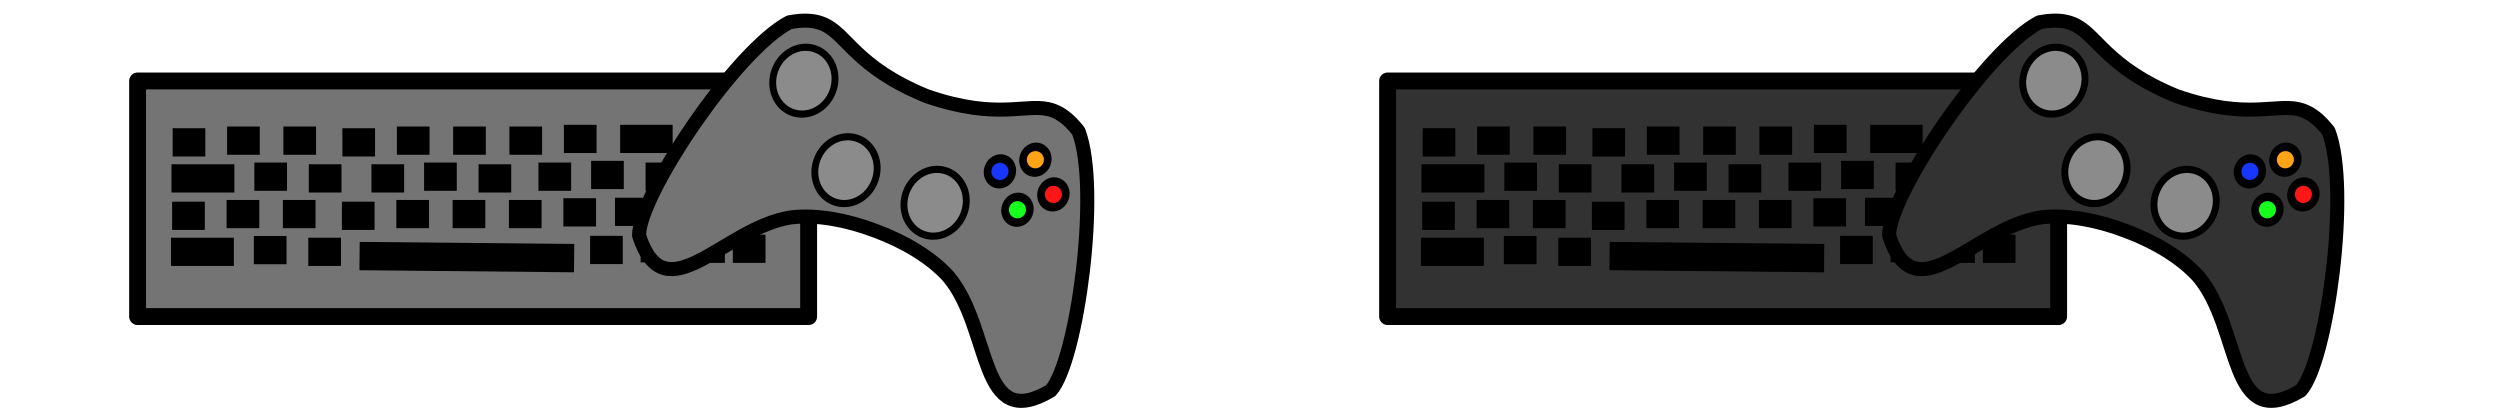
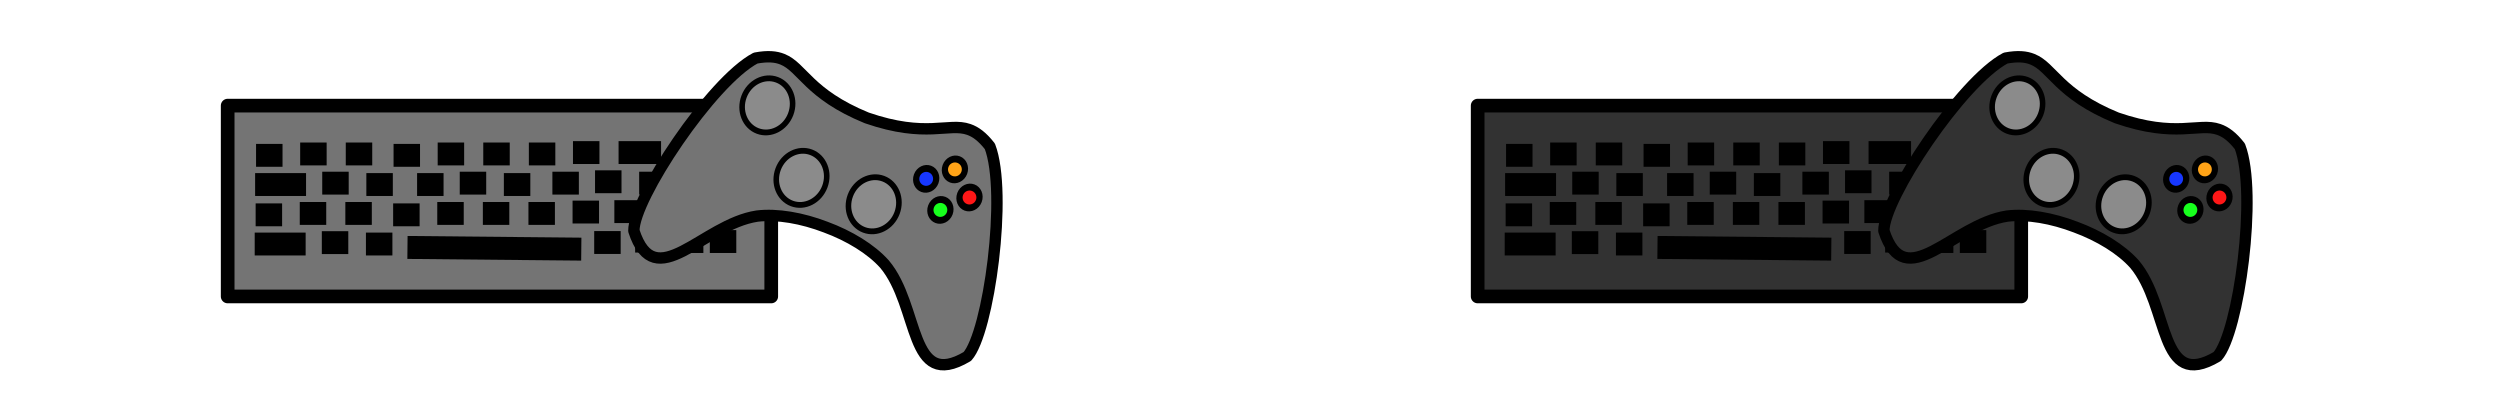
<svg xmlns="http://www.w3.org/2000/svg" version="1.1" id="svg2" height="50" width="300">
  <defs id="defs4" />
  <g transform="translate(21.34928,-996.9767)" id="layer1">
-     <g id="g3427" transform="translate(160.5,-6)">
+     <g id="g3427" transform="matrix(0.8100468,0,0,0.8100468,168.3944,189.3224)">
      <rect ry="0" y="1012.693" x="-15.336" height="28.27" width="80.523" id="rect3016" style="fill:#323232;fill-opacity:1;stroke:#000000;stroke-width:2.027;stroke-linejoin:round;stroke-miterlimit:4;stroke-opacity:1;stroke-dasharray:none" />
      <path id="path3786" d="m 11.299,1033.703 25.75,0.25" style="fill:none;stroke:#000000;stroke-width:3.4;stroke-linecap:butt;stroke-linejoin:miter;stroke-miterlimit:4;stroke-opacity:1;stroke-dasharray:none" />
      <path id="path3788" d="m -11.131,1020.059 3.921,0" style="fill:none;stroke:#000000;stroke-width:3.389px;stroke-linecap:butt;stroke-linejoin:miter;stroke-opacity:1" />
      <path id="path3788-8" d="m -11.271,1024.384 7.546,0" style="fill:none;stroke:#000000;stroke-width:3.389px;stroke-linecap:butt;stroke-linejoin:miter;stroke-opacity:1" />
      <path id="path3788-86" d="m -4.596,1019.854 3.921,0" style="fill:none;stroke:#000000;stroke-width:3.389px;stroke-linecap:butt;stroke-linejoin:miter;stroke-opacity:1" />
      <path id="path3788-0" d="m -1.328,1024.178 3.921,0" style="fill:none;stroke:#000000;stroke-width:3.389px;stroke-linecap:butt;stroke-linejoin:miter;stroke-opacity:1" />
      <path id="path3788-8-1" d="m 2.158,1019.854 3.921,0" style="fill:none;stroke:#000000;stroke-width:3.389px;stroke-linecap:butt;stroke-linejoin:miter;stroke-opacity:1" />
      <path id="path3788-86-6" d="m 5.208,1024.384 3.921,0" style="fill:none;stroke:#000000;stroke-width:3.389px;stroke-linecap:butt;stroke-linejoin:miter;stroke-opacity:1" />
      <path id="path3788-81" d="m 9.238,1020.059 3.921,0" style="fill:none;stroke:#000000;stroke-width:3.389px;stroke-linecap:butt;stroke-linejoin:miter;stroke-opacity:1" />
      <path id="path3788-8-4" d="m 12.724,1024.384 3.921,0" style="fill:none;stroke:#000000;stroke-width:3.389px;stroke-linecap:butt;stroke-linejoin:miter;stroke-opacity:1" />
      <path id="path3788-86-62" d="m 15.774,1019.854 3.921,0" style="fill:none;stroke:#000000;stroke-width:3.389px;stroke-linecap:butt;stroke-linejoin:miter;stroke-opacity:1" />
      <path id="path3788-0-7" d="m 19.042,1024.178 3.921,0" style="fill:none;stroke:#000000;stroke-width:3.389px;stroke-linecap:butt;stroke-linejoin:miter;stroke-opacity:1" />
      <path id="path3788-8-1-2" d="m 22.528,1019.854 3.921,0" style="fill:none;stroke:#000000;stroke-width:3.389px;stroke-linecap:butt;stroke-linejoin:miter;stroke-opacity:1" />
      <path id="path3788-86-6-2" d="m 25.578,1024.384 3.921,0" style="fill:none;stroke:#000000;stroke-width:3.389px;stroke-linecap:butt;stroke-linejoin:miter;stroke-opacity:1" />
      <path id="path3788-81-5" d="m 29.281,1019.854 3.921,0" style="fill:none;stroke:#000000;stroke-width:3.389px;stroke-linecap:butt;stroke-linejoin:miter;stroke-opacity:1" />
      <path id="path3788-8-4-9" d="m 32.767,1024.178 3.921,0" style="fill:none;stroke:#000000;stroke-width:3.389px;stroke-linecap:butt;stroke-linejoin:miter;stroke-opacity:1" />
      <path id="path3788-86-62-6" d="m 35.817,1019.648 3.921,0" style="fill:none;stroke:#000000;stroke-width:3.389px;stroke-linecap:butt;stroke-linejoin:miter;stroke-opacity:1" />
      <path id="path3788-0-7-6" d="m 39.085,1023.972 3.921,0" style="fill:none;stroke:#000000;stroke-width:3.389px;stroke-linecap:butt;stroke-linejoin:miter;stroke-opacity:1" />
      <path id="path3788-8-1-2-3" d="m 42.571,1019.648 6.296,0" style="fill:none;stroke:#000000;stroke-width:3.389px;stroke-linecap:butt;stroke-linejoin:miter;stroke-opacity:1" />
      <path id="path3788-86-6-2-1" d="m 45.621,1024.178 3.921,0" style="fill:none;stroke:#000000;stroke-width:3.389px;stroke-linecap:butt;stroke-linejoin:miter;stroke-opacity:1" />
      <path id="path3788-8-8" d="m 51.651,1019.703 7.859,0" style="fill:none;stroke:#000000;stroke-width:3.389px;stroke-linecap:butt;stroke-linejoin:miter;stroke-opacity:1" />
      <path id="path3788-8-8-8" d="m 51.964,1024.141 5.921,-0.062 -0.023,4.312 -2.062,6e-4 0,-3.937" style="fill:none;stroke:#000000;stroke-width:3.389px;stroke-linecap:butt;stroke-linejoin:miter;stroke-opacity:1" />
      <path id="path3788-5" d="m -11.193,1028.872 3.921,0" style="fill:none;stroke:#000000;stroke-width:3.389px;stroke-linecap:butt;stroke-linejoin:miter;stroke-opacity:1" />
      <path id="path3788-8-12" d="m -11.332,1033.196 7.546,0" style="fill:none;stroke:#000000;stroke-width:3.389px;stroke-linecap:butt;stroke-linejoin:miter;stroke-opacity:1" />
      <path id="path3788-86-9" d="m -4.657,1028.666 3.921,0" style="fill:none;stroke:#000000;stroke-width:3.389px;stroke-linecap:butt;stroke-linejoin:miter;stroke-opacity:1" />
      <path id="path3788-0-2" d="m -1.389,1032.99 3.921,0" style="fill:none;stroke:#000000;stroke-width:3.389px;stroke-linecap:butt;stroke-linejoin:miter;stroke-opacity:1" />
      <path id="path3788-8-1-3" d="m 2.096,1028.666 3.921,0" style="fill:none;stroke:#000000;stroke-width:3.389px;stroke-linecap:butt;stroke-linejoin:miter;stroke-opacity:1" />
      <path id="path3788-86-6-0" d="m 5.146,1033.196 3.921,0" style="fill:none;stroke:#000000;stroke-width:3.389px;stroke-linecap:butt;stroke-linejoin:miter;stroke-opacity:1" />
      <path id="path3788-81-8" d="m 9.177,1028.872 3.921,0" style="fill:none;stroke:#000000;stroke-width:3.389px;stroke-linecap:butt;stroke-linejoin:miter;stroke-opacity:1" />
      <path id="path3788-86-62-8" d="m 15.713,1028.666 3.921,0" style="fill:none;stroke:#000000;stroke-width:3.389px;stroke-linecap:butt;stroke-linejoin:miter;stroke-opacity:1" />
      <path id="path3788-8-1-2-6" d="m 22.466,1028.666 3.921,0" style="fill:none;stroke:#000000;stroke-width:3.389px;stroke-linecap:butt;stroke-linejoin:miter;stroke-opacity:1" />
      <path id="path3788-81-5-6" d="m 29.22,1028.666 3.921,0" style="fill:none;stroke:#000000;stroke-width:3.389px;stroke-linecap:butt;stroke-linejoin:miter;stroke-opacity:1" />
      <path id="path3788-86-62-6-7" d="m 35.756,1028.46 3.921,0" style="fill:none;stroke:#000000;stroke-width:3.389px;stroke-linecap:butt;stroke-linejoin:miter;stroke-opacity:1" />
      <path id="path3788-0-7-6-2" d="m 38.961,1032.972 3.921,0" style="fill:none;stroke:#000000;stroke-width:3.389px;stroke-linecap:butt;stroke-linejoin:miter;stroke-opacity:1" />
      <path id="path3788-8-1-2-3-7" d="m 41.947,1028.397 3.921,0" style="fill:none;stroke:#000000;stroke-width:3.389px;stroke-linecap:butt;stroke-linejoin:miter;stroke-opacity:1" />
      <path id="path3788-86-6-2-1-1" d="m 45.026,1032.766 3.921,0" style="fill:none;stroke:#000000;stroke-width:3.389px;stroke-linecap:butt;stroke-linejoin:miter;stroke-opacity:1" />
      <path id="path3788-86-6-2-1-1-2" d="m 47.714,1028.266 3.921,0" style="fill:none;stroke:#000000;stroke-width:3.389px;stroke-linecap:butt;stroke-linejoin:miter;stroke-opacity:1" />
      <path id="path3788-0-7-6-2-6" d="m 51.214,1032.828 3.921,0" style="fill:none;stroke:#000000;stroke-width:3.389px;stroke-linecap:butt;stroke-linejoin:miter;stroke-opacity:1" />
      <path id="path3788-0-7-6-2-6-0" d="m 56.089,1032.828 3.921,0" style="fill:none;stroke:#000000;stroke-width:3.389px;stroke-linecap:butt;stroke-linejoin:miter;stroke-opacity:1" />
    </g>
-     <g id="g3417" transform="matrix(0.9358033,0.3525225,-0.3525225,0.9358033,574.1236,51.2436)">
+     <g id="g3417" transform="matrix(0.7580445,0.2855597,-0.2855597,0.7580445,503.4488,235.6924)">
      <path id="path4279" d="m 34.721,1032.997 c 7.153,4.003 9.967,16.426 16.313,8.482 1.73,-4.394 -2.938,-24.781 -7.849,-30.307 -1.571,-0.953 -2.732,-1.267 -3.796,-1.242 -3.191,0.072 -5.413,3.466 -14.748,3.727 -9.335,-0.261 -11.557,-3.655 -14.748,-3.727 -1.064,-0.024 -2.225,0.29 -3.796,1.242 -4.911,5.526 -9.579,25.913 -7.849,30.307 6.345,7.945 9.16,-4.478 16.313,-8.482 2.665,-1.389 6.368,-2.077 10.08,-2.053 3.712,-0.024 7.415,0.664 10.08,2.053 z" style="fill:#323232;fill-opacity:1;stroke:#000000;stroke-width:1.685px;stroke-linecap:butt;stroke-linejoin:round;stroke-opacity:1" />
      <path transform="matrix(1.641517,0,0,1.728724,-18.42298,978.488)" d="m 19.688,22.344 c 0,1.294 -1.007,2.344 -2.25,2.344 -1.243,0 -2.25,-1.049 -2.25,-2.344 0,-1.294 1.007,-2.344 2.25,-2.344 1.243,0 2.25,1.049 2.25,2.344 z" id="path4300" style="fill:#8b8b8b;fill-opacity:1;stroke:#000000;stroke-width:0.5;stroke-linejoin:round;stroke-miterlimit:4;stroke-opacity:1;stroke-dasharray:none" />
      <path transform="matrix(1.641517,0,0,1.728724,-9.907608,986.7534)" d="m 19.688,22.344 c 0,1.294 -1.007,2.344 -2.25,2.344 -1.243,0 -2.25,-1.049 -2.25,-2.344 0,-1.294 1.007,-2.344 2.25,-2.344 1.243,0 2.25,1.049 2.25,2.344 z" id="path4300-9" style="fill:#8b8b8b;fill-opacity:1;stroke:#000000;stroke-width:0.5;stroke-linejoin:round;stroke-miterlimit:4;stroke-opacity:1;stroke-dasharray:none" />
      <path transform="matrix(1.641517,0,0,1.728724,1.480412,986.6452)" d="m 19.688,22.344 c 0,1.294 -1.007,2.344 -2.25,2.344 -1.243,0 -2.25,-1.049 -2.25,-2.344 0,-1.294 1.007,-2.344 2.25,-2.344 1.243,0 2.25,1.049 2.25,2.344 z" id="path4300-1" style="fill:#8b8b8b;fill-opacity:1;stroke:#000000;stroke-width:0.5;stroke-linejoin:round;stroke-miterlimit:4;stroke-opacity:1;stroke-dasharray:none" />
      <path transform="matrix(1.817177,0,0,2.073193,12.93431,1002.225)" d="m 17.375,8.25 c 0,0.414 -0.364,0.75 -0.812,0.75 -0.449,0 -0.812,-0.336 -0.812,-0.75 0,-0.414 0.364,-0.75 0.812,-0.75 0.449,0 0.812,0.336 0.812,0.75 z" id="path4327" style="fill:#ff1717;fill-opacity:1;stroke:#000000;stroke-width:0.5;stroke-linejoin:round;stroke-miterlimit:4;stroke-opacity:1;stroke-dasharray:none" />
      <path transform="matrix(1.817177,0,0,2.073193,5.957858,1001.901)" d="m 17.375,8.25 c 0,0.414 -0.364,0.75 -0.812,0.75 -0.449,0 -0.812,-0.336 -0.812,-0.75 0,-0.414 0.364,-0.75 0.812,-0.75 0.449,0 0.812,0.336 0.812,0.75 z" id="path4327-6" style="fill:#1737ff;fill-opacity:1;stroke:#000000;stroke-width:0.5;stroke-linejoin:round;stroke-miterlimit:4;stroke-opacity:1;stroke-dasharray:none" />
      <path transform="matrix(1.817177,0,0,2.073193,9.446082,999.092)" d="m 17.375,8.25 c 0,0.414 -0.364,0.75 -0.812,0.75 -0.449,0 -0.812,-0.336 -0.812,-0.75 0,-0.414 0.364,-0.75 0.812,-0.75 0.449,0 0.812,0.336 0.812,0.75 z" id="path4327-6-9" style="fill:#ffa317;fill-opacity:1;stroke:#000000;stroke-width:0.5;stroke-linejoin:round;stroke-miterlimit:4;stroke-opacity:1;stroke-dasharray:none" />
      <path transform="matrix(1.817177,0,0,2.073193,9.548676,1005.466)" d="m 17.375,8.25 c 0,0.414 -0.364,0.75 -0.812,0.75 -0.449,0 -0.812,-0.336 -0.812,-0.75 0,-0.414 0.364,-0.75 0.812,-0.75 0.449,0 0.812,0.336 0.812,0.75 z" id="path4327-6-9-1" style="fill:#17ff1d;fill-opacity:1;stroke:#000000;stroke-width:0.5;stroke-linejoin:round;stroke-miterlimit:4;stroke-opacity:1;stroke-dasharray:none" />
    </g>
-     <g id="g3427-3" transform="translate(10.5,-6.000041)">
+     <g id="g3427-3" transform="matrix(0.8100468,0,0,0.8100468,18.3944,189.3224)">
      <rect ry="0" y="1012.693" x="-15.336" height="28.27" width="80.523" id="rect3016-9" style="fill:#747474;fill-opacity:1;stroke:#000000;stroke-width:2.027;stroke-linejoin:round;stroke-miterlimit:4;stroke-opacity:1;stroke-dasharray:none" />
      <path id="path3786-8" d="m 11.299,1033.703 25.75,0.25" style="fill:none;stroke:#000000;stroke-width:3.4;stroke-linecap:butt;stroke-linejoin:miter;stroke-miterlimit:4;stroke-opacity:1;stroke-dasharray:none" />
      <path id="path3788-09" d="m -11.131,1020.059 3.921,0" style="fill:none;stroke:#000000;stroke-width:3.389px;stroke-linecap:butt;stroke-linejoin:miter;stroke-opacity:1" />
      <path id="path3788-8-9" d="m -11.271,1024.384 7.546,0" style="fill:none;stroke:#000000;stroke-width:3.389px;stroke-linecap:butt;stroke-linejoin:miter;stroke-opacity:1" />
      <path id="path3788-86-66" d="m -4.596,1019.854 3.921,0" style="fill:none;stroke:#000000;stroke-width:3.389px;stroke-linecap:butt;stroke-linejoin:miter;stroke-opacity:1" />
      <path id="path3788-0-0" d="m -1.328,1024.178 3.921,0" style="fill:none;stroke:#000000;stroke-width:3.389px;stroke-linecap:butt;stroke-linejoin:miter;stroke-opacity:1" />
      <path id="path3788-8-1-1" d="m 2.158,1019.854 3.921,0" style="fill:none;stroke:#000000;stroke-width:3.389px;stroke-linecap:butt;stroke-linejoin:miter;stroke-opacity:1" />
      <path id="path3788-86-6-6" d="m 5.208,1024.384 3.921,0" style="fill:none;stroke:#000000;stroke-width:3.389px;stroke-linecap:butt;stroke-linejoin:miter;stroke-opacity:1" />
      <path id="path3788-81-1" d="m 9.238,1020.059 3.921,0" style="fill:none;stroke:#000000;stroke-width:3.389px;stroke-linecap:butt;stroke-linejoin:miter;stroke-opacity:1" />
      <path id="path3788-8-4-4" d="m 12.724,1024.384 3.921,0" style="fill:none;stroke:#000000;stroke-width:3.389px;stroke-linecap:butt;stroke-linejoin:miter;stroke-opacity:1" />
      <path id="path3788-86-62-7" d="m 15.774,1019.854 3.921,0" style="fill:none;stroke:#000000;stroke-width:3.389px;stroke-linecap:butt;stroke-linejoin:miter;stroke-opacity:1" />
      <path id="path3788-0-7-7" d="m 19.042,1024.178 3.921,0" style="fill:none;stroke:#000000;stroke-width:3.389px;stroke-linecap:butt;stroke-linejoin:miter;stroke-opacity:1" />
      <path id="path3788-8-1-2-64" d="m 22.528,1019.854 3.921,0" style="fill:none;stroke:#000000;stroke-width:3.389px;stroke-linecap:butt;stroke-linejoin:miter;stroke-opacity:1" />
      <path id="path3788-86-6-2-2" d="m 25.578,1024.384 3.921,0" style="fill:none;stroke:#000000;stroke-width:3.389px;stroke-linecap:butt;stroke-linejoin:miter;stroke-opacity:1" />
      <path id="path3788-81-5-7" d="m 29.281,1019.854 3.921,0" style="fill:none;stroke:#000000;stroke-width:3.389px;stroke-linecap:butt;stroke-linejoin:miter;stroke-opacity:1" />
      <path id="path3788-8-4-9-9" d="m 32.767,1024.178 3.921,0" style="fill:none;stroke:#000000;stroke-width:3.389px;stroke-linecap:butt;stroke-linejoin:miter;stroke-opacity:1" />
      <path id="path3788-86-62-6-5" d="m 35.817,1019.648 3.921,0" style="fill:none;stroke:#000000;stroke-width:3.389px;stroke-linecap:butt;stroke-linejoin:miter;stroke-opacity:1" />
      <path id="path3788-0-7-6-1" d="m 39.085,1023.972 3.921,0" style="fill:none;stroke:#000000;stroke-width:3.389px;stroke-linecap:butt;stroke-linejoin:miter;stroke-opacity:1" />
      <path id="path3788-8-1-2-3-0" d="m 42.571,1019.648 6.296,0" style="fill:none;stroke:#000000;stroke-width:3.389px;stroke-linecap:butt;stroke-linejoin:miter;stroke-opacity:1" />
      <path id="path3788-86-6-2-1-6" d="m 45.621,1024.178 3.921,0" style="fill:none;stroke:#000000;stroke-width:3.389px;stroke-linecap:butt;stroke-linejoin:miter;stroke-opacity:1" />
      <path id="path3788-8-8-9" d="m 51.651,1019.703 7.859,0" style="fill:none;stroke:#000000;stroke-width:3.389px;stroke-linecap:butt;stroke-linejoin:miter;stroke-opacity:1" />
      <path id="path3788-8-8-8-1" d="m 51.964,1024.141 5.921,-0.062 -0.023,4.312 -2.062,6e-4 0,-3.937" style="fill:none;stroke:#000000;stroke-width:3.389px;stroke-linecap:butt;stroke-linejoin:miter;stroke-opacity:1" />
      <path id="path3788-5-2" d="m -11.193,1028.872 3.921,0" style="fill:none;stroke:#000000;stroke-width:3.389px;stroke-linecap:butt;stroke-linejoin:miter;stroke-opacity:1" />
      <path id="path3788-8-12-0" d="m -11.332,1033.196 7.546,0" style="fill:none;stroke:#000000;stroke-width:3.389px;stroke-linecap:butt;stroke-linejoin:miter;stroke-opacity:1" />
      <path id="path3788-86-9-0" d="m -4.657,1028.666 3.921,0" style="fill:none;stroke:#000000;stroke-width:3.389px;stroke-linecap:butt;stroke-linejoin:miter;stroke-opacity:1" />
      <path id="path3788-0-2-8" d="m -1.389,1032.99 3.921,0" style="fill:none;stroke:#000000;stroke-width:3.389px;stroke-linecap:butt;stroke-linejoin:miter;stroke-opacity:1" />
      <path id="path3788-8-1-3-9" d="m 2.096,1028.666 3.921,0" style="fill:none;stroke:#000000;stroke-width:3.389px;stroke-linecap:butt;stroke-linejoin:miter;stroke-opacity:1" />
      <path id="path3788-86-6-0-5" d="m 5.146,1033.196 3.921,0" style="fill:none;stroke:#000000;stroke-width:3.389px;stroke-linecap:butt;stroke-linejoin:miter;stroke-opacity:1" />
      <path id="path3788-81-8-9" d="m 9.177,1028.872 3.921,0" style="fill:none;stroke:#000000;stroke-width:3.389px;stroke-linecap:butt;stroke-linejoin:miter;stroke-opacity:1" />
      <path id="path3788-86-62-8-7" d="m 15.713,1028.666 3.921,0" style="fill:none;stroke:#000000;stroke-width:3.389px;stroke-linecap:butt;stroke-linejoin:miter;stroke-opacity:1" />
      <path id="path3788-8-1-2-6-5" d="m 22.466,1028.666 3.921,0" style="fill:none;stroke:#000000;stroke-width:3.389px;stroke-linecap:butt;stroke-linejoin:miter;stroke-opacity:1" />
      <path id="path3788-81-5-6-8" d="m 29.22,1028.666 3.921,0" style="fill:none;stroke:#000000;stroke-width:3.389px;stroke-linecap:butt;stroke-linejoin:miter;stroke-opacity:1" />
      <path id="path3788-86-62-6-7-9" d="m 35.756,1028.46 3.921,0" style="fill:none;stroke:#000000;stroke-width:3.389px;stroke-linecap:butt;stroke-linejoin:miter;stroke-opacity:1" />
      <path id="path3788-0-7-6-2-2" d="m 38.961,1032.972 3.921,0" style="fill:none;stroke:#000000;stroke-width:3.389px;stroke-linecap:butt;stroke-linejoin:miter;stroke-opacity:1" />
      <path id="path3788-8-1-2-3-7-4" d="m 41.947,1028.397 3.921,0" style="fill:none;stroke:#000000;stroke-width:3.389px;stroke-linecap:butt;stroke-linejoin:miter;stroke-opacity:1" />
      <path id="path3788-86-6-2-1-1-9" d="m 45.026,1032.766 3.921,0" style="fill:none;stroke:#000000;stroke-width:3.389px;stroke-linecap:butt;stroke-linejoin:miter;stroke-opacity:1" />
      <path id="path3788-86-6-2-1-1-2-5" d="m 47.714,1028.266 3.921,0" style="fill:none;stroke:#000000;stroke-width:3.389px;stroke-linecap:butt;stroke-linejoin:miter;stroke-opacity:1" />
      <path id="path3788-0-7-6-2-6-2" d="m 51.214,1032.828 3.921,0" style="fill:none;stroke:#000000;stroke-width:3.389px;stroke-linecap:butt;stroke-linejoin:miter;stroke-opacity:1" />
      <path id="path3788-0-7-6-2-6-0-2" d="m 56.089,1032.828 3.921,0" style="fill:none;stroke:#000000;stroke-width:3.389px;stroke-linecap:butt;stroke-linejoin:miter;stroke-opacity:1" />
    </g>
-     <g id="g3417-9" transform="matrix(0.9358033,0.3525225,-0.3525225,0.9358033,424.1236,51.2436)">
+     <g id="g3417-9" transform="matrix(0.7580444,0.2855597,-0.2855597,0.7580444,353.4488,235.6924)">
      <path id="path4279-9" d="m 34.721,1032.997 c 7.153,4.003 9.967,16.426 16.313,8.482 1.73,-4.394 -2.938,-24.781 -7.849,-30.307 -1.571,-0.953 -2.732,-1.267 -3.796,-1.242 -3.191,0.072 -5.413,3.466 -14.748,3.727 -9.335,-0.261 -11.557,-3.655 -14.748,-3.727 -1.064,-0.024 -2.225,0.29 -3.796,1.242 -4.911,5.526 -9.579,25.913 -7.849,30.307 6.345,7.945 9.16,-4.478 16.313,-8.482 2.665,-1.389 6.368,-2.077 10.08,-2.053 3.712,-0.024 7.415,0.664 10.08,2.053 z" style="fill:#747474;fill-opacity:1;stroke:#000000;stroke-width:1.685px;stroke-linecap:butt;stroke-linejoin:round;stroke-opacity:1" />
      <path transform="matrix(1.641517,0,0,1.728724,-18.42298,978.488)" d="m 19.688,22.344 c 0,1.294 -1.007,2.344 -2.25,2.344 -1.243,0 -2.25,-1.049 -2.25,-2.344 0,-1.294 1.007,-2.344 2.25,-2.344 1.243,0 2.25,1.049 2.25,2.344 z" id="path4300-2" style="fill:#8b8b8b;fill-opacity:1;stroke:#000000;stroke-width:0.5;stroke-linejoin:round;stroke-miterlimit:4;stroke-opacity:1;stroke-dasharray:none" />
      <path transform="matrix(1.641517,0,0,1.728724,-9.907608,986.7534)" d="m 19.688,22.344 c 0,1.294 -1.007,2.344 -2.25,2.344 -1.243,0 -2.25,-1.049 -2.25,-2.344 0,-1.294 1.007,-2.344 2.25,-2.344 1.243,0 2.25,1.049 2.25,2.344 z" id="path4300-9-5" style="fill:#8b8b8b;fill-opacity:1;stroke:#000000;stroke-width:0.5;stroke-linejoin:round;stroke-miterlimit:4;stroke-opacity:1;stroke-dasharray:none" />
      <path transform="matrix(1.641517,0,0,1.728724,1.480412,986.6452)" d="m 19.688,22.344 c 0,1.294 -1.007,2.344 -2.25,2.344 -1.243,0 -2.25,-1.049 -2.25,-2.344 0,-1.294 1.007,-2.344 2.25,-2.344 1.243,0 2.25,1.049 2.25,2.344 z" id="path4300-1-5" style="fill:#8b8b8b;fill-opacity:1;stroke:#000000;stroke-width:0.5;stroke-linejoin:round;stroke-miterlimit:4;stroke-opacity:1;stroke-dasharray:none" />
      <path transform="matrix(1.817177,0,0,2.073193,12.93431,1002.225)" d="m 17.375,8.25 c 0,0.414 -0.364,0.75 -0.812,0.75 -0.449,0 -0.812,-0.336 -0.812,-0.75 0,-0.414 0.364,-0.75 0.812,-0.75 0.449,0 0.812,0.336 0.812,0.75 z" id="path4327-4" style="fill:#ff1717;fill-opacity:1;stroke:#000000;stroke-width:0.5;stroke-linejoin:round;stroke-miterlimit:4;stroke-opacity:1;stroke-dasharray:none" />
      <path transform="matrix(1.817177,0,0,2.073193,5.957858,1001.901)" d="m 17.375,8.25 c 0,0.414 -0.364,0.75 -0.812,0.75 -0.449,0 -0.812,-0.336 -0.812,-0.75 0,-0.414 0.364,-0.75 0.812,-0.75 0.449,0 0.812,0.336 0.812,0.75 z" id="path4327-6-5" style="fill:#1737ff;fill-opacity:1;stroke:#000000;stroke-width:0.5;stroke-linejoin:round;stroke-miterlimit:4;stroke-opacity:1;stroke-dasharray:none" />
      <path transform="matrix(1.817177,0,0,2.073193,9.446082,999.092)" d="m 17.375,8.25 c 0,0.414 -0.364,0.75 -0.812,0.75 -0.449,0 -0.812,-0.336 -0.812,-0.75 0,-0.414 0.364,-0.75 0.812,-0.75 0.449,0 0.812,0.336 0.812,0.75 z" id="path4327-6-9-5" style="fill:#ffa317;fill-opacity:1;stroke:#000000;stroke-width:0.5;stroke-linejoin:round;stroke-miterlimit:4;stroke-opacity:1;stroke-dasharray:none" />
      <path transform="matrix(1.817177,0,0,2.073193,9.548676,1005.466)" d="m 17.375,8.25 c 0,0.414 -0.364,0.75 -0.812,0.75 -0.449,0 -0.812,-0.336 -0.812,-0.75 0,-0.414 0.364,-0.75 0.812,-0.75 0.449,0 0.812,0.336 0.812,0.75 z" id="path4327-6-9-1-9" style="fill:#17ff1d;fill-opacity:1;stroke:#000000;stroke-width:0.5;stroke-linejoin:round;stroke-miterlimit:4;stroke-opacity:1;stroke-dasharray:none" />
    </g>
  </g>
</svg>
